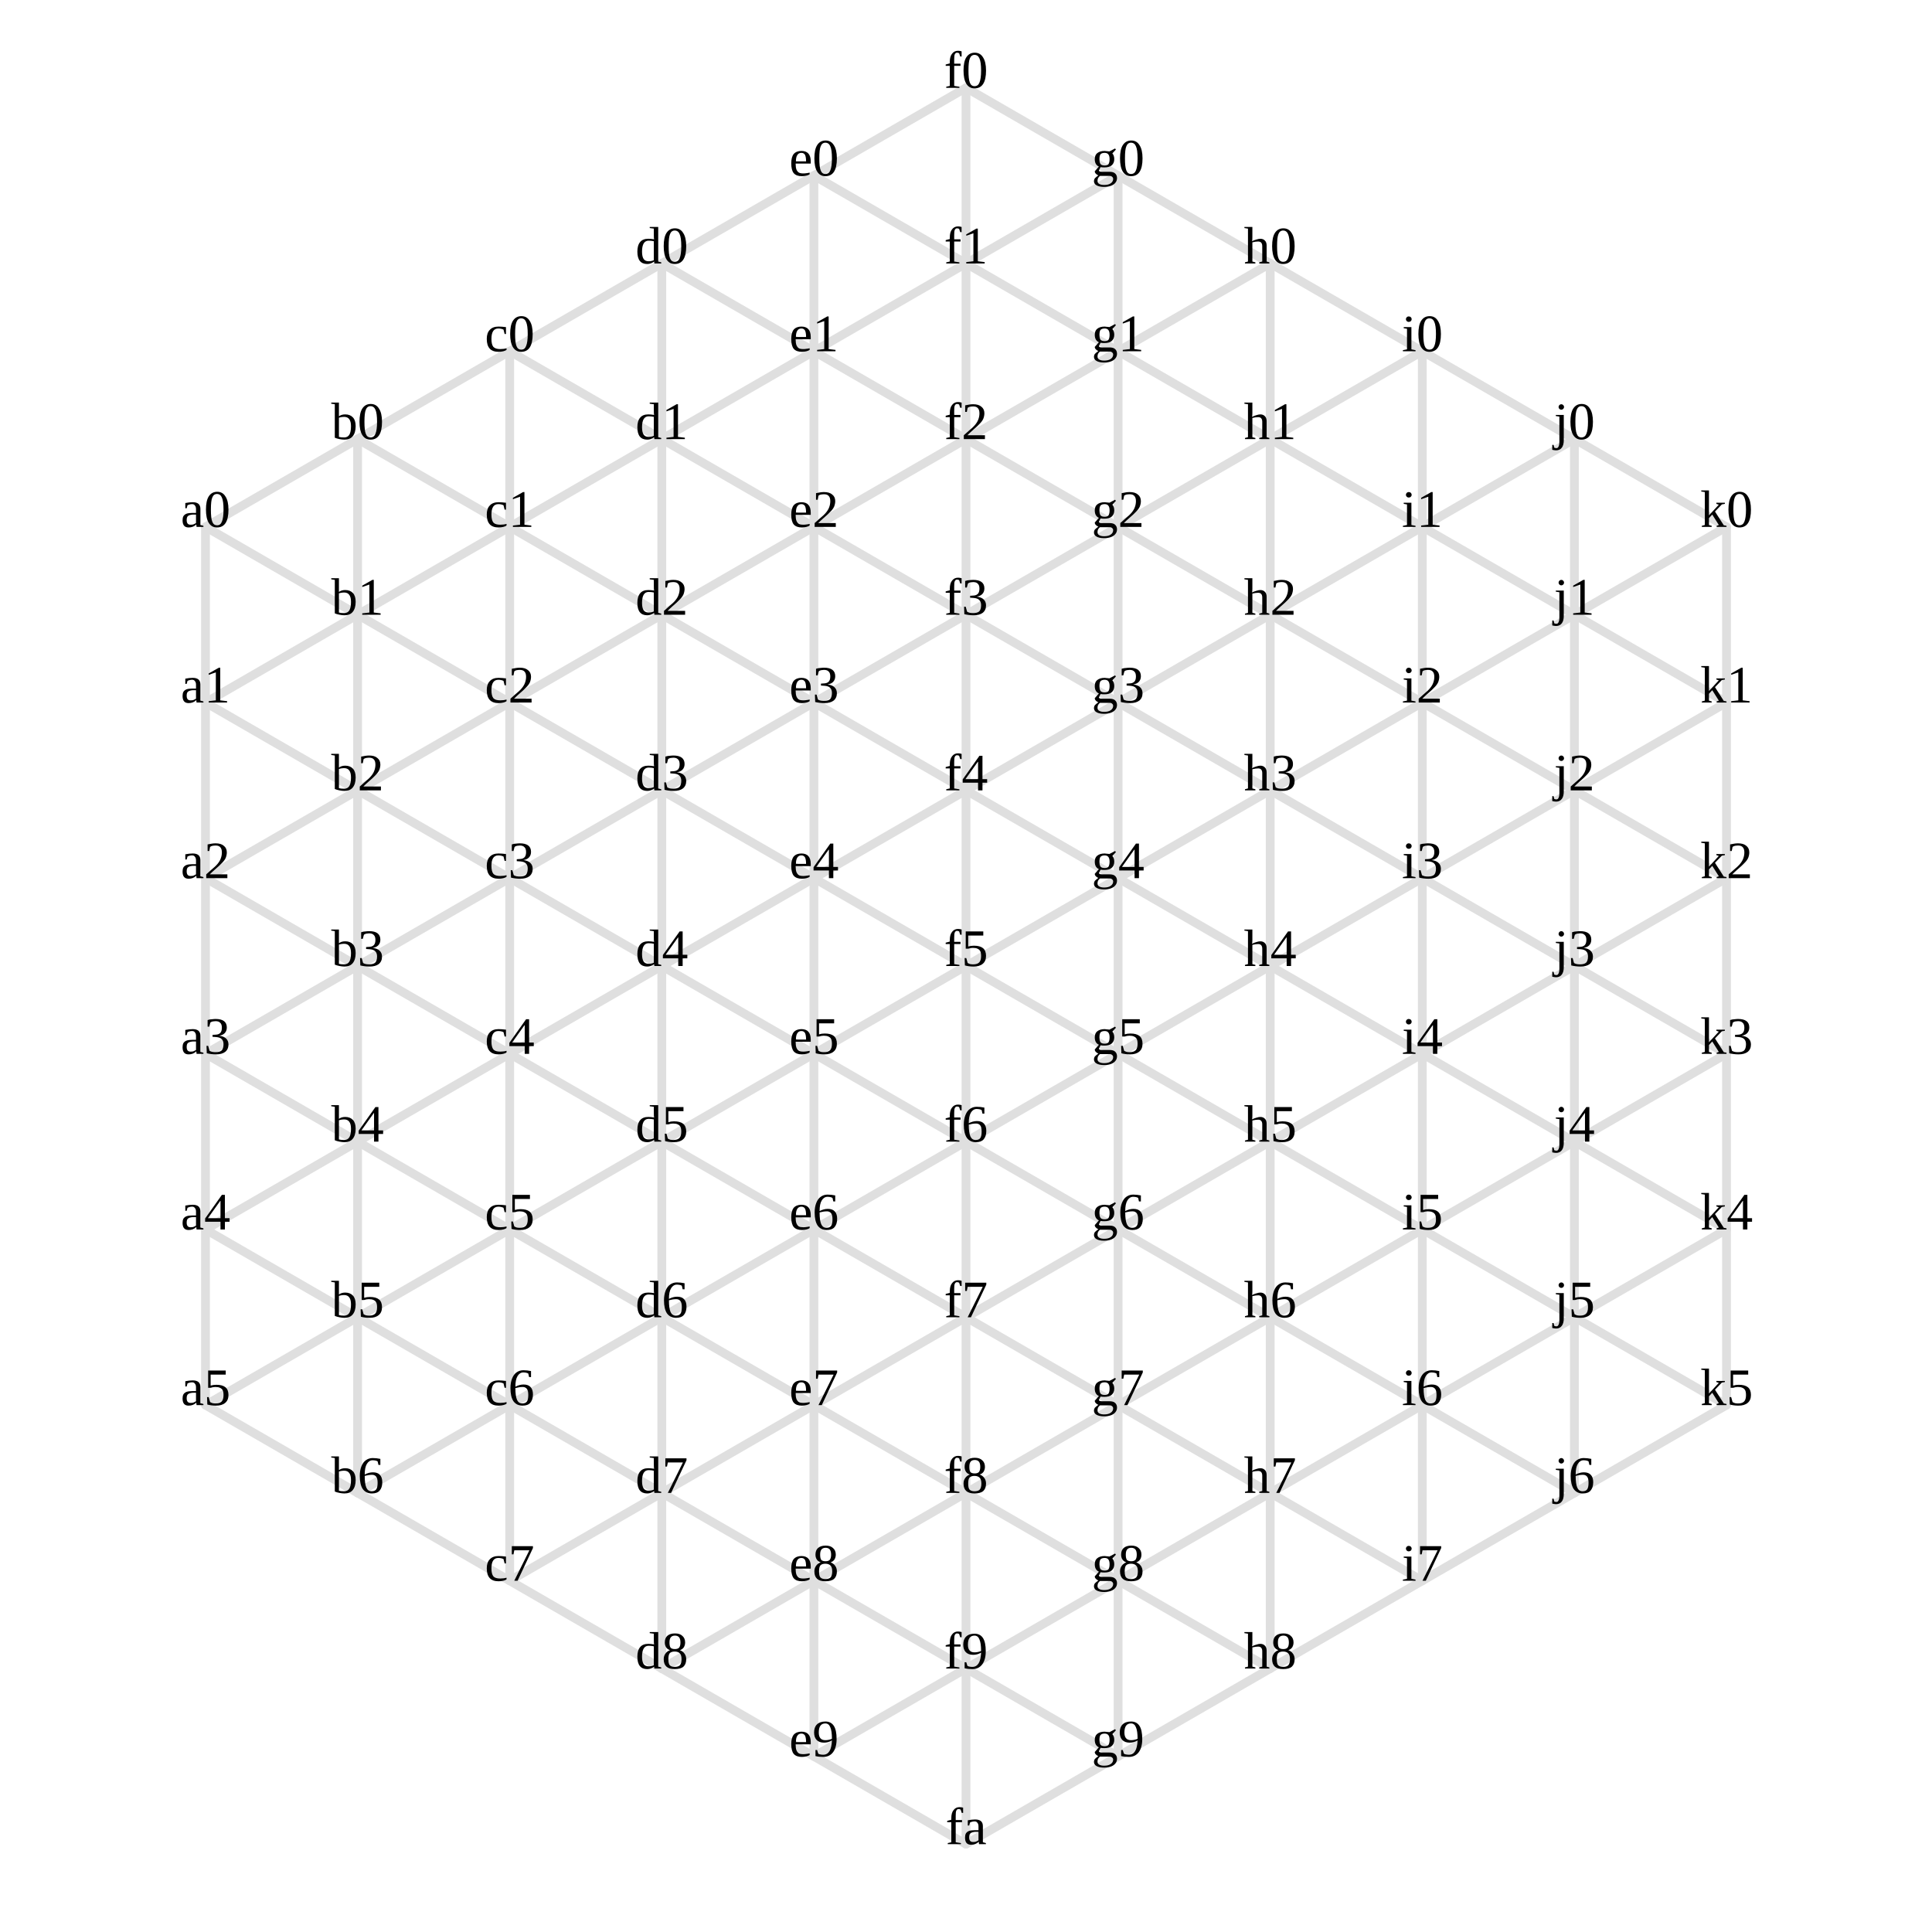
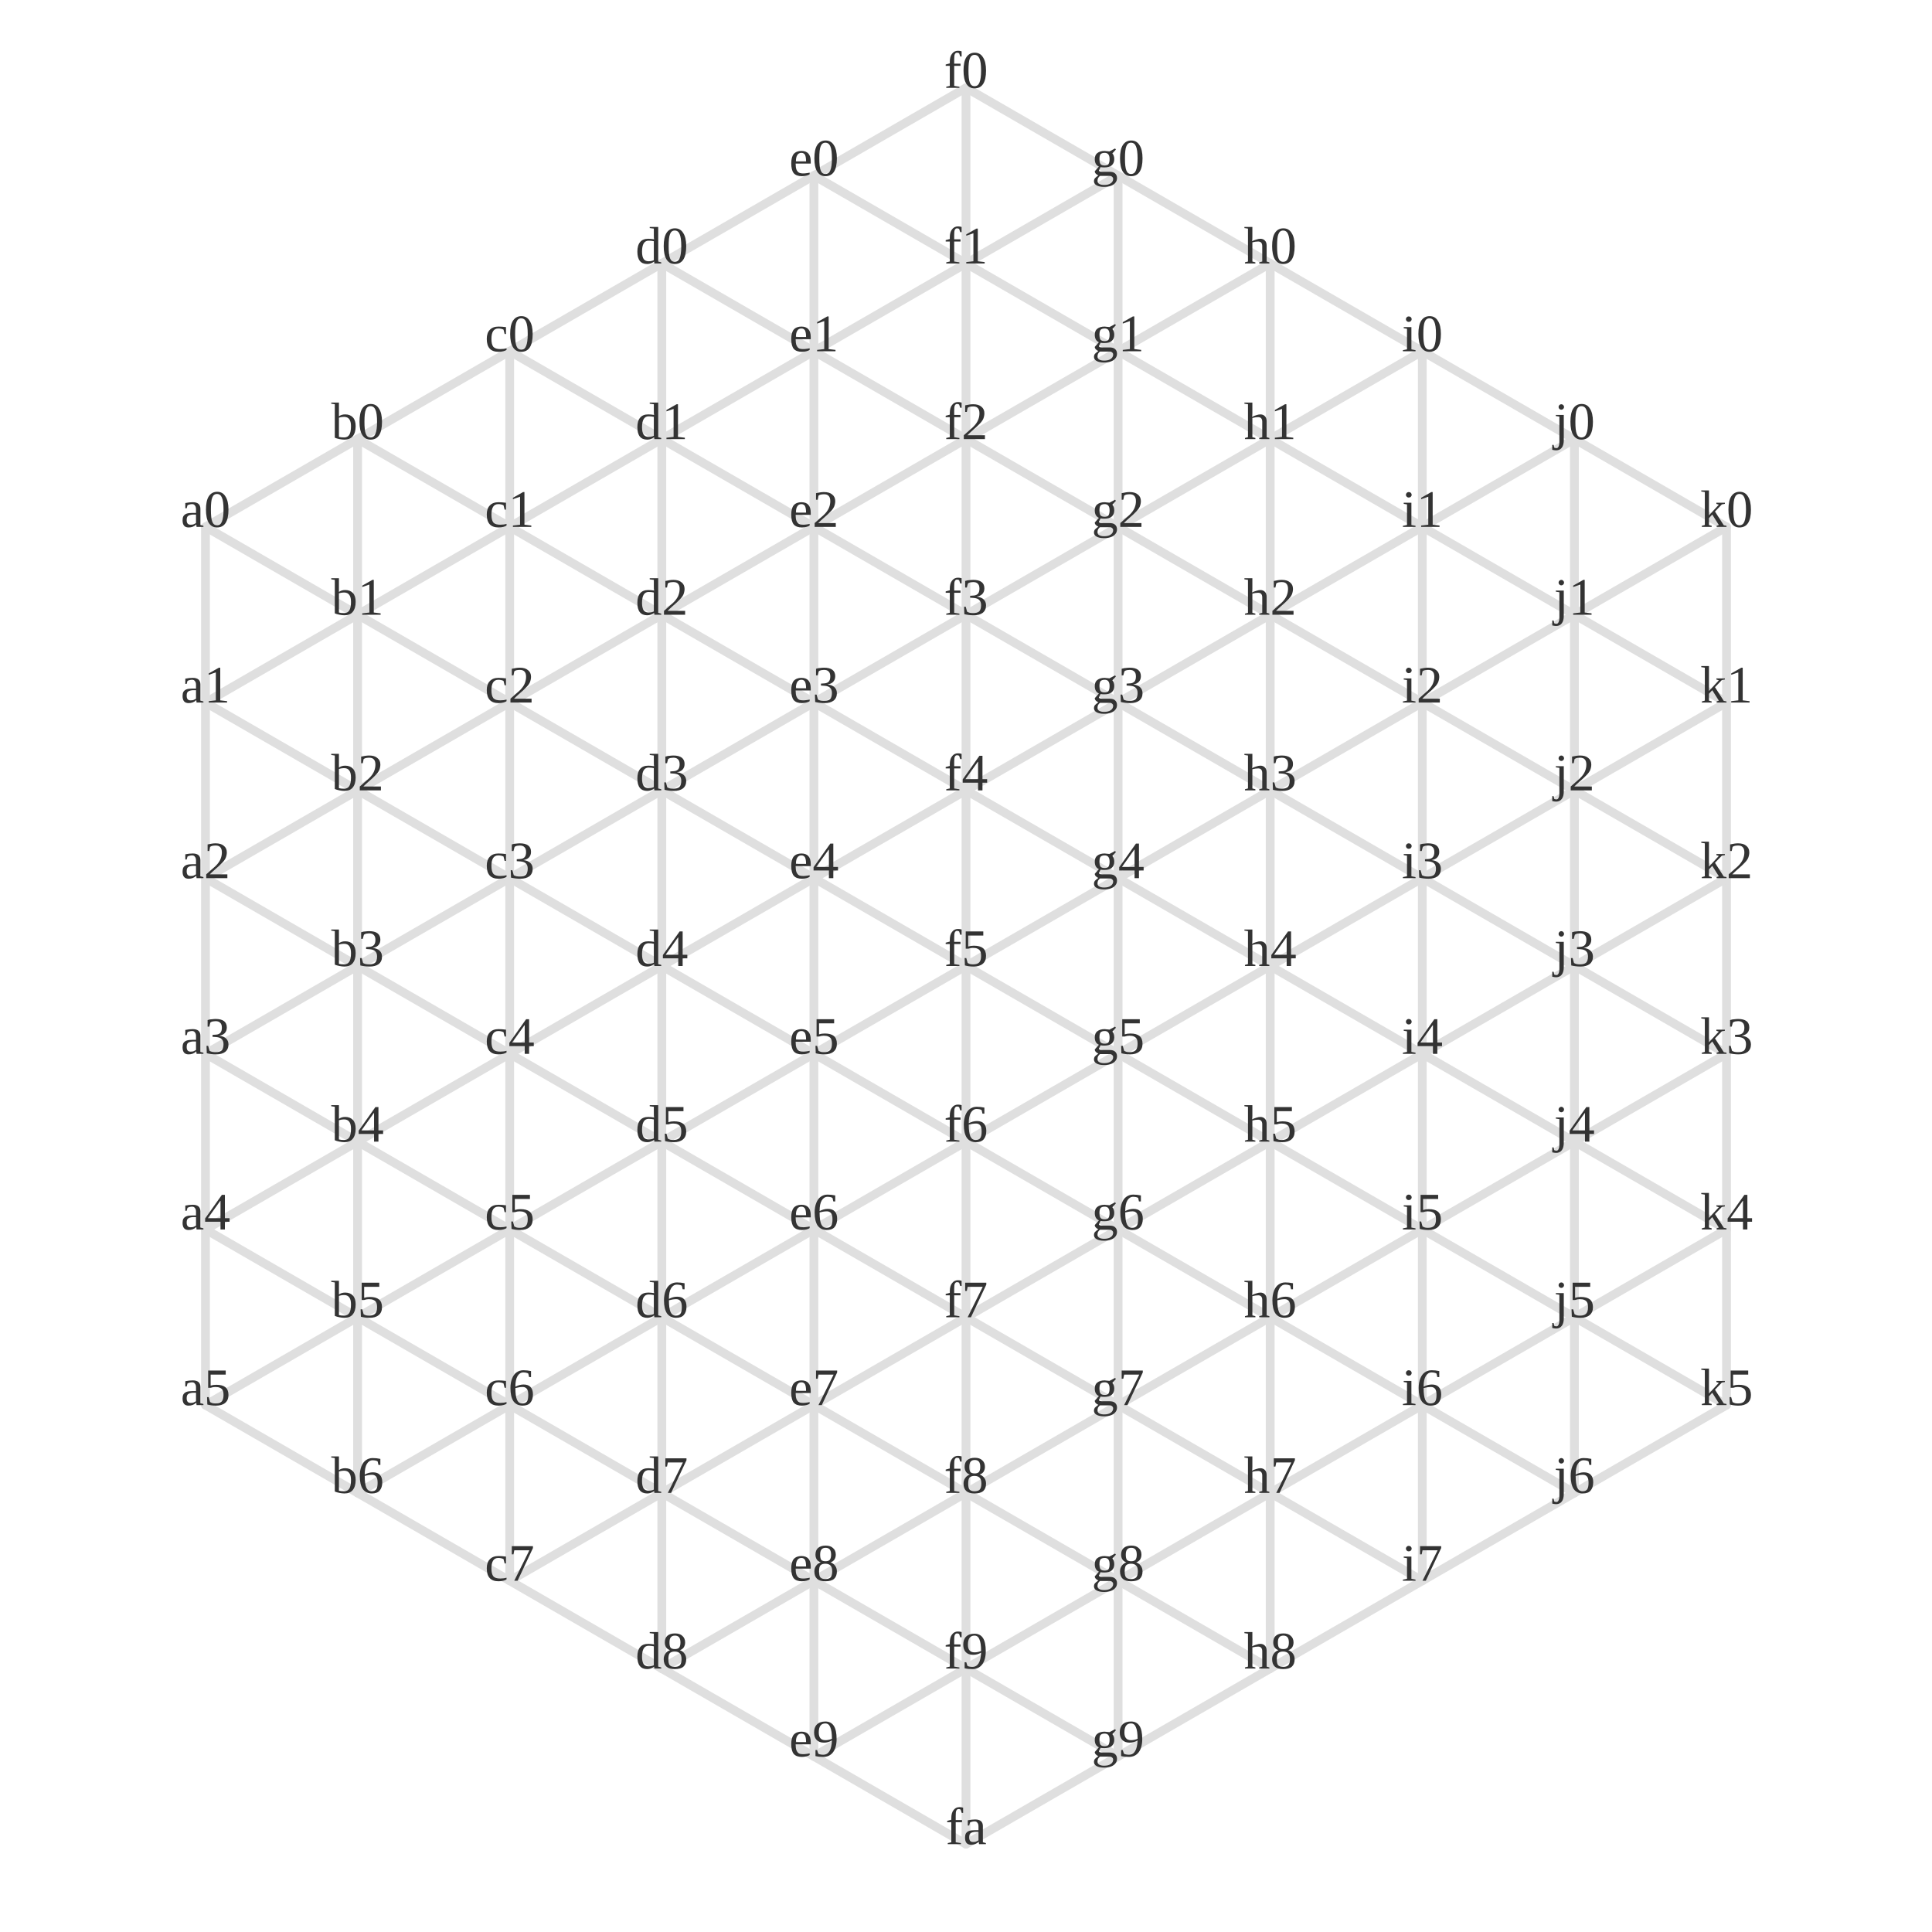
<svg xmlns="http://www.w3.org/2000/svg" width="400.00px" height="400.00px" viewBox="0.00 0.00 110.00 110.00">
  <polygon points="11.70,30.00 55.00,5.00 98.30,30.00 98.30,80.00 55.00,105.00 11.70,80.00 11.70,30.00" style="stroke:#DFDFDF; stroke-linecap:round; stroke-linejoin:round; stroke-width:0.5; fill-opacity:0.0" />
  <line x1="11.70" y1="40.00" x2="63.66" y2="10.00" style="stroke:#DFDFDF; stroke-linecap:round; stroke-linejoin:round; stroke-width:0.5; fill-opacity:0.0" />
  <line x1="11.70" y1="50.00" x2="72.32" y2="15.00" style="stroke:#DFDFDF; stroke-linecap:round; stroke-linejoin:round; stroke-width:0.5; fill-opacity:0.0" />
  <line x1="11.70" y1="60.00" x2="80.98" y2="20.00" style="stroke:#DFDFDF; stroke-linecap:round; stroke-linejoin:round; stroke-width:0.5; fill-opacity:0.0" />
  <line x1="11.70" y1="70.00" x2="89.64" y2="25.00" style="stroke:#DFDFDF; stroke-linecap:round; stroke-linejoin:round; stroke-width:0.5; fill-opacity:0.0" />
  <line x1="11.70" y1="80.00" x2="98.30" y2="30.00" style="stroke:#DFDFDF; stroke-linecap:round; stroke-linejoin:round; stroke-width:0.5; fill-opacity:0.0" />
  <line x1="11.70" y1="30.00" x2="98.30" y2="80.00" style="stroke:#DFDFDF; stroke-linecap:round; stroke-linejoin:round; stroke-width:0.5; fill-opacity:0.0" />
  <line x1="11.70" y1="40.00" x2="89.64" y2="85.00" style="stroke:#DFDFDF; stroke-linecap:round; stroke-linejoin:round; stroke-width:0.5; fill-opacity:0.0" />
  <line x1="11.70" y1="50.00" x2="80.98" y2="90.00" style="stroke:#DFDFDF; stroke-linecap:round; stroke-linejoin:round; stroke-width:0.5; fill-opacity:0.0" />
  <line x1="11.70" y1="60.00" x2="72.32" y2="95.00" style="stroke:#DFDFDF; stroke-linecap:round; stroke-linejoin:round; stroke-width:0.5; fill-opacity:0.0" />
  <line x1="11.70" y1="70.00" x2="63.66" y2="100.00" style="stroke:#DFDFDF; stroke-linecap:round; stroke-linejoin:round; stroke-width:0.5; fill-opacity:0.0" />
  <line x1="98.30" y1="40.00" x2="46.34" y2="10.00" style="stroke:#DFDFDF; stroke-linecap:round; stroke-linejoin:round; stroke-width:0.5; fill-opacity:0.0" />
  <line x1="98.30" y1="50.00" x2="37.68" y2="15.00" style="stroke:#DFDFDF; stroke-linecap:round; stroke-linejoin:round; stroke-width:0.5; fill-opacity:0.0" />
  <line x1="98.30" y1="60.00" x2="29.02" y2="20.00" style="stroke:#DFDFDF; stroke-linecap:round; stroke-linejoin:round; stroke-width:0.5; fill-opacity:0.0" />
  <line x1="98.30" y1="70.00" x2="20.36" y2="25.00" style="stroke:#DFDFDF; stroke-linecap:round; stroke-linejoin:round; stroke-width:0.5; fill-opacity:0.0" />
  <line x1="98.30" y1="40.00" x2="20.36" y2="85.00" style="stroke:#DFDFDF; stroke-linecap:round; stroke-linejoin:round; stroke-width:0.5; fill-opacity:0.0" />
  <line x1="98.30" y1="50.00" x2="29.02" y2="90.00" style="stroke:#DFDFDF; stroke-linecap:round; stroke-linejoin:round; stroke-width:0.5; fill-opacity:0.0" />
  <line x1="98.30" y1="60.00" x2="37.68" y2="95.00" style="stroke:#DFDFDF; stroke-linecap:round; stroke-linejoin:round; stroke-width:0.5; fill-opacity:0.0" />
  <line x1="98.30" y1="70.00" x2="46.34" y2="100.00" style="stroke:#DFDFDF; stroke-linecap:round; stroke-linejoin:round; stroke-width:0.5; fill-opacity:0.0" />
  <line x1="20.36" y1="25.00" x2="20.36" y2="85.00" style="stroke:#DFDFDF; stroke-linecap:round; stroke-linejoin:round; stroke-width:0.5; fill-opacity:0.0" />
  <line x1="29.02" y1="20.00" x2="29.02" y2="90.00" style="stroke:#DFDFDF; stroke-linecap:round; stroke-linejoin:round; stroke-width:0.5; fill-opacity:0.0" />
  <line x1="37.68" y1="15.00" x2="37.68" y2="95.00" style="stroke:#DFDFDF; stroke-linecap:round; stroke-linejoin:round; stroke-width:0.5; fill-opacity:0.0" />
  <line x1="46.34" y1="10.00" x2="46.34" y2="100.00" style="stroke:#DFDFDF; stroke-linecap:round; stroke-linejoin:round; stroke-width:0.5; fill-opacity:0.0" />
  <line x1="55.00" y1="5.00" x2="55.00" y2="105.00" style="stroke:#DFDFDF; stroke-linecap:round; stroke-linejoin:round; stroke-width:0.5; fill-opacity:0.0" />
  <line x1="63.66" y1="10.00" x2="63.66" y2="100.00" style="stroke:#DFDFDF; stroke-linecap:round; stroke-linejoin:round; stroke-width:0.5; fill-opacity:0.0" />
  <line x1="72.32" y1="15.00" x2="72.32" y2="95.00" style="stroke:#DFDFDF; stroke-linecap:round; stroke-linejoin:round; stroke-width:0.5; fill-opacity:0.0" />
  <line x1="80.98" y1="20.00" x2="80.98" y2="90.00" style="stroke:#DFDFDF; stroke-linecap:round; stroke-linejoin:round; stroke-width:0.5; fill-opacity:0.0" />
  <line x1="89.64" y1="25.00" x2="89.64" y2="85.00" style="stroke:#DFDFDF; stroke-linecap:round; stroke-linejoin:round; stroke-width:0.5; fill-opacity:0.0" />
-   <text x="11.70" y="30.00" style="font-size:3; text-anchor:middle; font-color:#333333">a0</text>
-   <text x="11.70" y="40.00" style="font-size:3; text-anchor:middle; font-color:#333333">a1</text>
-   <text x="11.70" y="50.00" style="font-size:3; text-anchor:middle; font-color:#333333">a2</text>
-   <text x="11.70" y="60.00" style="font-size:3; text-anchor:middle; font-color:#333333">a3</text>
-   <text x="11.70" y="70.00" style="font-size:3; text-anchor:middle; font-color:#333333">a4</text>
-   <text x="11.70" y="80.00" style="font-size:3; text-anchor:middle; font-color:#333333">a5</text>
-   <text x="20.36" y="25.00" style="font-size:3; text-anchor:middle; font-color:#333333">b0</text>
-   <text x="20.36" y="35.00" style="font-size:3; text-anchor:middle; font-color:#333333">b1</text>
-   <text x="20.36" y="45.00" style="font-size:3; text-anchor:middle; font-color:#333333">b2</text>
-   <text x="20.36" y="55.00" style="font-size:3; text-anchor:middle; font-color:#333333">b3</text>
-   <text x="20.36" y="65.00" style="font-size:3; text-anchor:middle; font-color:#333333">b4</text>
-   <text x="20.36" y="75.00" style="font-size:3; text-anchor:middle; font-color:#333333">b5</text>
-   <text x="20.36" y="85.00" style="font-size:3; text-anchor:middle; font-color:#333333">b6</text>
-   <text x="29.02" y="20.00" style="font-size:3; text-anchor:middle; font-color:#333333">c0</text>
-   <text x="29.02" y="30.00" style="font-size:3; text-anchor:middle; font-color:#333333">c1</text>
-   <text x="29.02" y="40.00" style="font-size:3; text-anchor:middle; font-color:#333333">c2</text>
-   <text x="29.02" y="50.00" style="font-size:3; text-anchor:middle; font-color:#333333">c3</text>
-   <text x="29.02" y="60.00" style="font-size:3; text-anchor:middle; font-color:#333333">c4</text>
-   <text x="29.02" y="70.00" style="font-size:3; text-anchor:middle; font-color:#333333">c5</text>
-   <text x="29.02" y="80.00" style="font-size:3; text-anchor:middle; font-color:#333333">c6</text>
-   <text x="29.02" y="90.00" style="font-size:3; text-anchor:middle; font-color:#333333">c7</text>
-   <text x="37.68" y="15.00" style="font-size:3; text-anchor:middle; font-color:#333333">d0</text>
-   <text x="37.68" y="25.00" style="font-size:3; text-anchor:middle; font-color:#333333">d1</text>
-   <text x="37.68" y="35.00" style="font-size:3; text-anchor:middle; font-color:#333333">d2</text>
-   <text x="37.68" y="45.00" style="font-size:3; text-anchor:middle; font-color:#333333">d3</text>
-   <text x="37.68" y="55.00" style="font-size:3; text-anchor:middle; font-color:#333333">d4</text>
-   <text x="37.68" y="65.00" style="font-size:3; text-anchor:middle; font-color:#333333">d5</text>
-   <text x="37.68" y="75.00" style="font-size:3; text-anchor:middle; font-color:#333333">d6</text>
-   <text x="37.68" y="85.00" style="font-size:3; text-anchor:middle; font-color:#333333">d7</text>
-   <text x="37.68" y="95.00" style="font-size:3; text-anchor:middle; font-color:#333333">d8</text>
-   <text x="46.34" y="10.00" style="font-size:3; text-anchor:middle; font-color:#333333">e0</text>
-   <text x="46.34" y="20.00" style="font-size:3; text-anchor:middle; font-color:#333333">e1</text>
-   <text x="46.34" y="30.00" style="font-size:3; text-anchor:middle; font-color:#333333">e2</text>
-   <text x="46.34" y="40.00" style="font-size:3; text-anchor:middle; font-color:#333333">e3</text>
-   <text x="46.34" y="50.00" style="font-size:3; text-anchor:middle; font-color:#333333">e4</text>
-   <text x="46.34" y="60.00" style="font-size:3; text-anchor:middle; font-color:#333333">e5</text>
-   <text x="46.34" y="70.00" style="font-size:3; text-anchor:middle; font-color:#333333">e6</text>
-   <text x="46.34" y="80.00" style="font-size:3; text-anchor:middle; font-color:#333333">e7</text>
-   <text x="46.34" y="90.00" style="font-size:3; text-anchor:middle; font-color:#333333">e8</text>
-   <text x="46.34" y="100.00" style="font-size:3; text-anchor:middle; font-color:#333333">e9</text>
-   <text x="55.00" y="5.00" style="font-size:3; text-anchor:middle; font-color:#333333">f0</text>
-   <text x="55.00" y="15.00" style="font-size:3; text-anchor:middle; font-color:#333333">f1</text>
-   <text x="55.00" y="25.00" style="font-size:3; text-anchor:middle; font-color:#333333">f2</text>
-   <text x="55.00" y="35.00" style="font-size:3; text-anchor:middle; font-color:#333333">f3</text>
-   <text x="55.00" y="45.00" style="font-size:3; text-anchor:middle; font-color:#333333">f4</text>
-   <text x="55.00" y="55.00" style="font-size:3; text-anchor:middle; font-color:#333333">f5</text>
-   <text x="55.00" y="65.00" style="font-size:3; text-anchor:middle; font-color:#333333">f6</text>
-   <text x="55.00" y="75.00" style="font-size:3; text-anchor:middle; font-color:#333333">f7</text>
-   <text x="55.00" y="85.00" style="font-size:3; text-anchor:middle; font-color:#333333">f8</text>
-   <text x="55.00" y="95.00" style="font-size:3; text-anchor:middle; font-color:#333333">f9</text>
-   <text x="55.00" y="105.00" style="font-size:3; text-anchor:middle; font-color:#333333">fa</text>
-   <text x="63.66" y="10.00" style="font-size:3; text-anchor:middle; font-color:#333333">g0</text>
-   <text x="63.66" y="20.00" style="font-size:3; text-anchor:middle; font-color:#333333">g1</text>
-   <text x="63.66" y="30.00" style="font-size:3; text-anchor:middle; font-color:#333333">g2</text>
-   <text x="63.66" y="40.00" style="font-size:3; text-anchor:middle; font-color:#333333">g3</text>
-   <text x="63.66" y="50.00" style="font-size:3; text-anchor:middle; font-color:#333333">g4</text>
-   <text x="63.66" y="60.00" style="font-size:3; text-anchor:middle; font-color:#333333">g5</text>
-   <text x="63.66" y="70.00" style="font-size:3; text-anchor:middle; font-color:#333333">g6</text>
-   <text x="63.66" y="80.00" style="font-size:3; text-anchor:middle; font-color:#333333">g7</text>
-   <text x="63.66" y="90.00" style="font-size:3; text-anchor:middle; font-color:#333333">g8</text>
-   <text x="63.66" y="100.00" style="font-size:3; text-anchor:middle; font-color:#333333">g9</text>
-   <text x="72.32" y="15.00" style="font-size:3; text-anchor:middle; font-color:#333333">h0</text>
-   <text x="72.32" y="25.00" style="font-size:3; text-anchor:middle; font-color:#333333">h1</text>
-   <text x="72.32" y="35.00" style="font-size:3; text-anchor:middle; font-color:#333333">h2</text>
-   <text x="72.32" y="45.00" style="font-size:3; text-anchor:middle; font-color:#333333">h3</text>
-   <text x="72.32" y="55.00" style="font-size:3; text-anchor:middle; font-color:#333333">h4</text>
-   <text x="72.32" y="65.00" style="font-size:3; text-anchor:middle; font-color:#333333">h5</text>
-   <text x="72.32" y="75.00" style="font-size:3; text-anchor:middle; font-color:#333333">h6</text>
-   <text x="72.32" y="85.00" style="font-size:3; text-anchor:middle; font-color:#333333">h7</text>
-   <text x="72.32" y="95.00" style="font-size:3; text-anchor:middle; font-color:#333333">h8</text>
-   <text x="80.98" y="20.00" style="font-size:3; text-anchor:middle; font-color:#333333">i0</text>
-   <text x="80.98" y="30.00" style="font-size:3; text-anchor:middle; font-color:#333333">i1</text>
-   <text x="80.98" y="40.00" style="font-size:3; text-anchor:middle; font-color:#333333">i2</text>
-   <text x="80.98" y="50.00" style="font-size:3; text-anchor:middle; font-color:#333333">i3</text>
-   <text x="80.98" y="60.00" style="font-size:3; text-anchor:middle; font-color:#333333">i4</text>
-   <text x="80.98" y="70.00" style="font-size:3; text-anchor:middle; font-color:#333333">i5</text>
-   <text x="80.98" y="80.00" style="font-size:3; text-anchor:middle; font-color:#333333">i6</text>
-   <text x="80.98" y="90.00" style="font-size:3; text-anchor:middle; font-color:#333333">i7</text>
-   <text x="89.64" y="25.00" style="font-size:3; text-anchor:middle; font-color:#333333">j0</text>
-   <text x="89.64" y="35.00" style="font-size:3; text-anchor:middle; font-color:#333333">j1</text>
-   <text x="89.64" y="45.00" style="font-size:3; text-anchor:middle; font-color:#333333">j2</text>
-   <text x="89.64" y="55.00" style="font-size:3; text-anchor:middle; font-color:#333333">j3</text>
-   <text x="89.64" y="65.00" style="font-size:3; text-anchor:middle; font-color:#333333">j4</text>
-   <text x="89.64" y="75.00" style="font-size:3; text-anchor:middle; font-color:#333333">j5</text>
-   <text x="89.64" y="85.00" style="font-size:3; text-anchor:middle; font-color:#333333">j6</text>
-   <text x="98.30" y="30.00" style="font-size:3; text-anchor:middle; font-color:#333333">k0</text>
-   <text x="98.30" y="40.00" style="font-size:3; text-anchor:middle; font-color:#333333">k1</text>
-   <text x="98.30" y="50.00" style="font-size:3; text-anchor:middle; font-color:#333333">k2</text>
-   <text x="98.30" y="60.00" style="font-size:3; text-anchor:middle; font-color:#333333">k3</text>
-   <text x="98.30" y="70.00" style="font-size:3; text-anchor:middle; font-color:#333333">k4</text>
-   <text x="98.30" y="80.00" style="font-size:3; text-anchor:middle; font-color:#333333">k5</text>
+   <text x="11.70" y="30.00" style="font-size:3; text-anchor:middle; fill:#333333">a0</text>
+   <text x="11.70" y="40.00" style="font-size:3; text-anchor:middle; fill:#333333">a1</text>
+   <text x="11.70" y="50.00" style="font-size:3; text-anchor:middle; fill:#333333">a2</text>
+   <text x="11.70" y="60.00" style="font-size:3; text-anchor:middle; fill:#333333">a3</text>
+   <text x="11.70" y="70.00" style="font-size:3; text-anchor:middle; fill:#333333">a4</text>
+   <text x="11.70" y="80.00" style="font-size:3; text-anchor:middle; fill:#333333">a5</text>
+   <text x="20.36" y="25.00" style="font-size:3; text-anchor:middle; fill:#333333">b0</text>
+   <text x="20.36" y="35.00" style="font-size:3; text-anchor:middle; fill:#333333">b1</text>
+   <text x="20.36" y="45.00" style="font-size:3; text-anchor:middle; fill:#333333">b2</text>
+   <text x="20.36" y="55.00" style="font-size:3; text-anchor:middle; fill:#333333">b3</text>
+   <text x="20.36" y="65.00" style="font-size:3; text-anchor:middle; fill:#333333">b4</text>
+   <text x="20.36" y="75.00" style="font-size:3; text-anchor:middle; fill:#333333">b5</text>
+   <text x="20.36" y="85.00" style="font-size:3; text-anchor:middle; fill:#333333">b6</text>
+   <text x="29.02" y="20.00" style="font-size:3; text-anchor:middle; fill:#333333">c0</text>
+   <text x="29.02" y="30.00" style="font-size:3; text-anchor:middle; fill:#333333">c1</text>
+   <text x="29.02" y="40.00" style="font-size:3; text-anchor:middle; fill:#333333">c2</text>
+   <text x="29.02" y="50.00" style="font-size:3; text-anchor:middle; fill:#333333">c3</text>
+   <text x="29.02" y="60.00" style="font-size:3; text-anchor:middle; fill:#333333">c4</text>
+   <text x="29.02" y="70.00" style="font-size:3; text-anchor:middle; fill:#333333">c5</text>
+   <text x="29.02" y="80.00" style="font-size:3; text-anchor:middle; fill:#333333">c6</text>
+   <text x="29.02" y="90.00" style="font-size:3; text-anchor:middle; fill:#333333">c7</text>
+   <text x="37.68" y="15.00" style="font-size:3; text-anchor:middle; fill:#333333">d0</text>
+   <text x="37.68" y="25.00" style="font-size:3; text-anchor:middle; fill:#333333">d1</text>
+   <text x="37.68" y="35.00" style="font-size:3; text-anchor:middle; fill:#333333">d2</text>
+   <text x="37.68" y="45.00" style="font-size:3; text-anchor:middle; fill:#333333">d3</text>
+   <text x="37.68" y="55.00" style="font-size:3; text-anchor:middle; fill:#333333">d4</text>
+   <text x="37.68" y="65.00" style="font-size:3; text-anchor:middle; fill:#333333">d5</text>
+   <text x="37.68" y="75.00" style="font-size:3; text-anchor:middle; fill:#333333">d6</text>
+   <text x="37.68" y="85.00" style="font-size:3; text-anchor:middle; fill:#333333">d7</text>
+   <text x="37.68" y="95.00" style="font-size:3; text-anchor:middle; fill:#333333">d8</text>
+   <text x="46.34" y="10.00" style="font-size:3; text-anchor:middle; fill:#333333">e0</text>
+   <text x="46.34" y="20.00" style="font-size:3; text-anchor:middle; fill:#333333">e1</text>
+   <text x="46.34" y="30.00" style="font-size:3; text-anchor:middle; fill:#333333">e2</text>
+   <text x="46.34" y="40.00" style="font-size:3; text-anchor:middle; fill:#333333">e3</text>
+   <text x="46.34" y="50.00" style="font-size:3; text-anchor:middle; fill:#333333">e4</text>
+   <text x="46.34" y="60.00" style="font-size:3; text-anchor:middle; fill:#333333">e5</text>
+   <text x="46.34" y="70.00" style="font-size:3; text-anchor:middle; fill:#333333">e6</text>
+   <text x="46.34" y="80.00" style="font-size:3; text-anchor:middle; fill:#333333">e7</text>
+   <text x="46.34" y="90.00" style="font-size:3; text-anchor:middle; fill:#333333">e8</text>
+   <text x="46.34" y="100.00" style="font-size:3; text-anchor:middle; fill:#333333">e9</text>
+   <text x="55.00" y="5.00" style="font-size:3; text-anchor:middle; fill:#333333">f0</text>
+   <text x="55.00" y="15.00" style="font-size:3; text-anchor:middle; fill:#333333">f1</text>
+   <text x="55.00" y="25.00" style="font-size:3; text-anchor:middle; fill:#333333">f2</text>
+   <text x="55.00" y="35.00" style="font-size:3; text-anchor:middle; fill:#333333">f3</text>
+   <text x="55.00" y="45.00" style="font-size:3; text-anchor:middle; fill:#333333">f4</text>
+   <text x="55.00" y="55.00" style="font-size:3; text-anchor:middle; fill:#333333">f5</text>
+   <text x="55.00" y="65.00" style="font-size:3; text-anchor:middle; fill:#333333">f6</text>
+   <text x="55.00" y="75.00" style="font-size:3; text-anchor:middle; fill:#333333">f7</text>
+   <text x="55.00" y="85.00" style="font-size:3; text-anchor:middle; fill:#333333">f8</text>
+   <text x="55.00" y="95.00" style="font-size:3; text-anchor:middle; fill:#333333">f9</text>
+   <text x="55.00" y="105.00" style="font-size:3; text-anchor:middle; fill:#333333">fa</text>
+   <text x="63.66" y="10.00" style="font-size:3; text-anchor:middle; fill:#333333">g0</text>
+   <text x="63.66" y="20.00" style="font-size:3; text-anchor:middle; fill:#333333">g1</text>
+   <text x="63.66" y="30.00" style="font-size:3; text-anchor:middle; fill:#333333">g2</text>
+   <text x="63.66" y="40.00" style="font-size:3; text-anchor:middle; fill:#333333">g3</text>
+   <text x="63.66" y="50.00" style="font-size:3; text-anchor:middle; fill:#333333">g4</text>
+   <text x="63.66" y="60.00" style="font-size:3; text-anchor:middle; fill:#333333">g5</text>
+   <text x="63.66" y="70.00" style="font-size:3; text-anchor:middle; fill:#333333">g6</text>
+   <text x="63.66" y="80.00" style="font-size:3; text-anchor:middle; fill:#333333">g7</text>
+   <text x="63.66" y="90.00" style="font-size:3; text-anchor:middle; fill:#333333">g8</text>
+   <text x="63.66" y="100.00" style="font-size:3; text-anchor:middle; fill:#333333">g9</text>
+   <text x="72.32" y="15.00" style="font-size:3; text-anchor:middle; fill:#333333">h0</text>
+   <text x="72.32" y="25.00" style="font-size:3; text-anchor:middle; fill:#333333">h1</text>
+   <text x="72.32" y="35.00" style="font-size:3; text-anchor:middle; fill:#333333">h2</text>
+   <text x="72.32" y="45.00" style="font-size:3; text-anchor:middle; fill:#333333">h3</text>
+   <text x="72.32" y="55.00" style="font-size:3; text-anchor:middle; fill:#333333">h4</text>
+   <text x="72.32" y="65.00" style="font-size:3; text-anchor:middle; fill:#333333">h5</text>
+   <text x="72.32" y="75.00" style="font-size:3; text-anchor:middle; fill:#333333">h6</text>
+   <text x="72.32" y="85.00" style="font-size:3; text-anchor:middle; fill:#333333">h7</text>
+   <text x="72.32" y="95.00" style="font-size:3; text-anchor:middle; fill:#333333">h8</text>
+   <text x="80.98" y="20.00" style="font-size:3; text-anchor:middle; fill:#333333">i0</text>
+   <text x="80.98" y="30.00" style="font-size:3; text-anchor:middle; fill:#333333">i1</text>
+   <text x="80.98" y="40.00" style="font-size:3; text-anchor:middle; fill:#333333">i2</text>
+   <text x="80.98" y="50.00" style="font-size:3; text-anchor:middle; fill:#333333">i3</text>
+   <text x="80.98" y="60.00" style="font-size:3; text-anchor:middle; fill:#333333">i4</text>
+   <text x="80.98" y="70.00" style="font-size:3; text-anchor:middle; fill:#333333">i5</text>
+   <text x="80.98" y="80.00" style="font-size:3; text-anchor:middle; fill:#333333">i6</text>
+   <text x="80.98" y="90.00" style="font-size:3; text-anchor:middle; fill:#333333">i7</text>
+   <text x="89.64" y="25.00" style="font-size:3; text-anchor:middle; fill:#333333">j0</text>
+   <text x="89.64" y="35.00" style="font-size:3; text-anchor:middle; fill:#333333">j1</text>
+   <text x="89.64" y="45.00" style="font-size:3; text-anchor:middle; fill:#333333">j2</text>
+   <text x="89.64" y="55.00" style="font-size:3; text-anchor:middle; fill:#333333">j3</text>
+   <text x="89.64" y="65.00" style="font-size:3; text-anchor:middle; fill:#333333">j4</text>
+   <text x="89.64" y="75.00" style="font-size:3; text-anchor:middle; fill:#333333">j5</text>
+   <text x="89.64" y="85.00" style="font-size:3; text-anchor:middle; fill:#333333">j6</text>
+   <text x="98.30" y="30.00" style="font-size:3; text-anchor:middle; fill:#333333">k0</text>
+   <text x="98.30" y="40.00" style="font-size:3; text-anchor:middle; fill:#333333">k1</text>
+   <text x="98.30" y="50.00" style="font-size:3; text-anchor:middle; fill:#333333">k2</text>
+   <text x="98.30" y="60.00" style="font-size:3; text-anchor:middle; fill:#333333">k3</text>
+   <text x="98.30" y="70.00" style="font-size:3; text-anchor:middle; fill:#333333">k4</text>
+   <text x="98.30" y="80.00" style="font-size:3; text-anchor:middle; fill:#333333">k5</text>
</svg>
